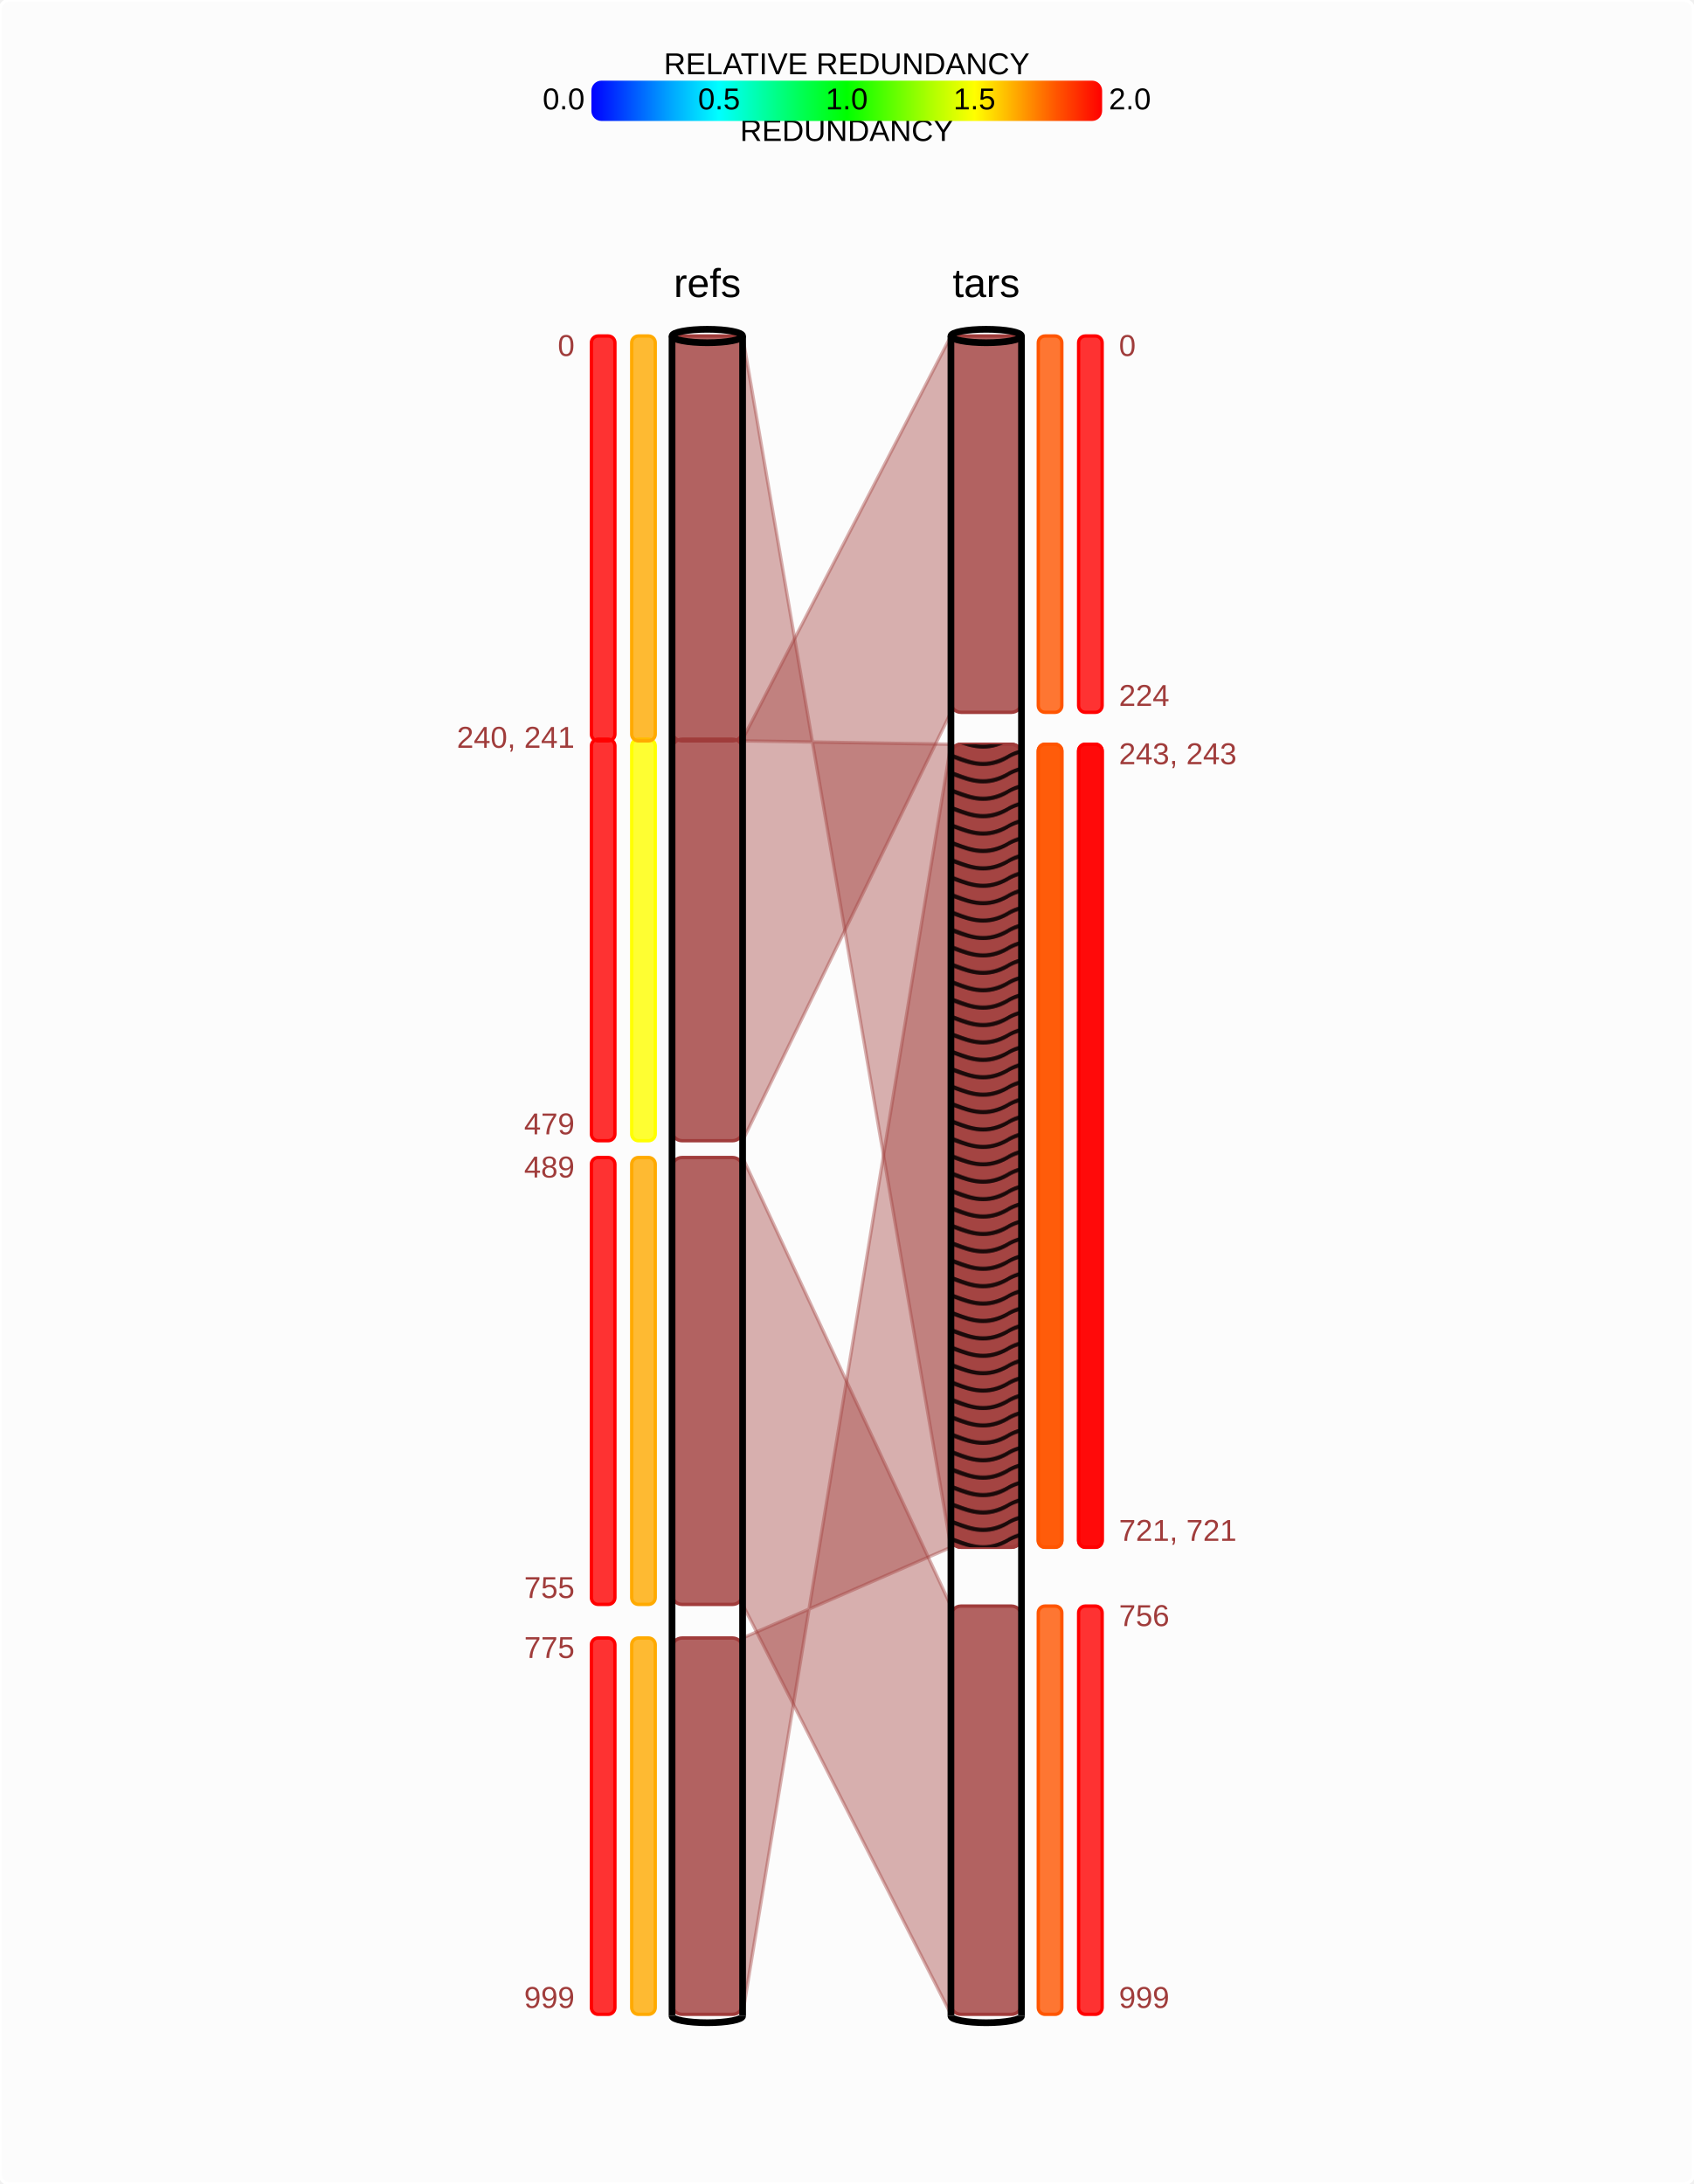
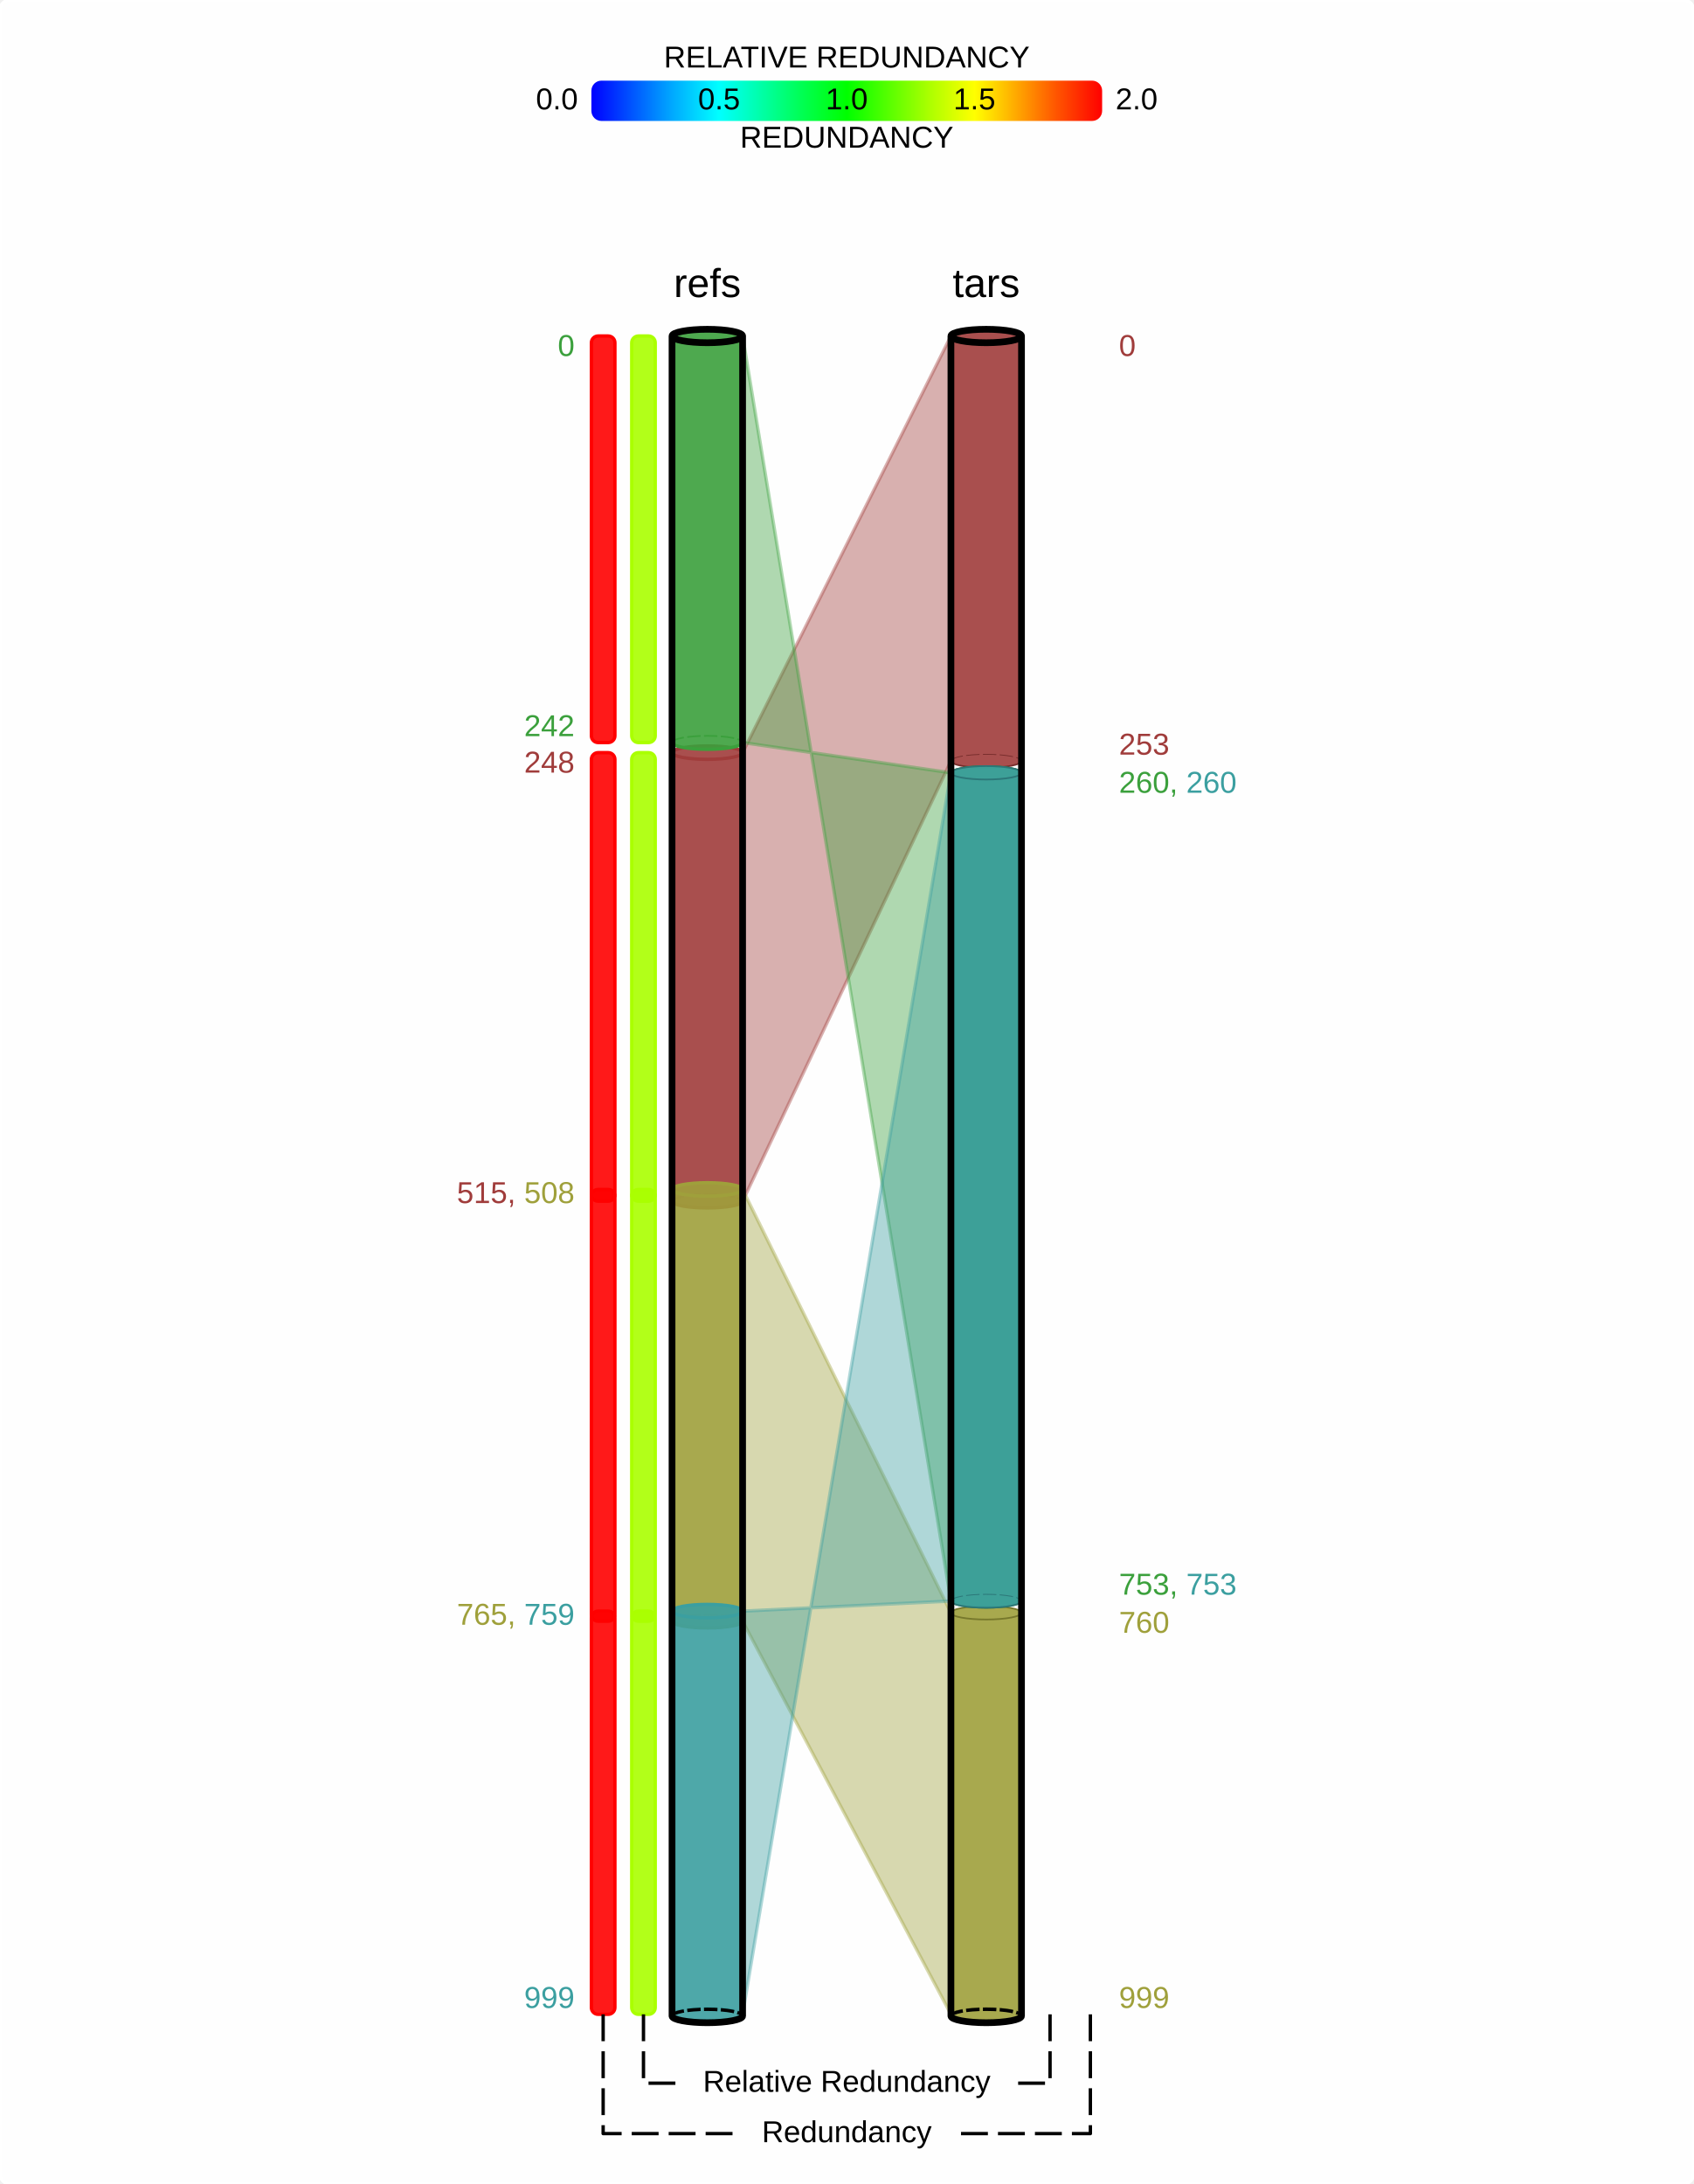
<svg xmlns="http://www.w3.org/2000/svg" width="504" height="650">
  <defs id="ffff">
    <pattern id="Wavy" height="5.181" width="30" patternUnits="userSpaceOnUse">
      <path d="M 7.597,0.061 C 5.079,-0.187 2.656,0.302 -0.01,1.788 L -0.01,3.061 C 2.773,1.431 5.173,1.052 7.472,1.280 C 9.770,1.508 11.969,2.361 14.253,3.218 C 18.820,4.931 23.804,6.676 30.066,3.061 L 30.062,1.788 C 23.622,5.497 19.246,3.770 14.691,2.061 C 12.413,1.207 10.115,0.311 7.597,0.061 z" fill="black" stroke="none" />
    </pattern>
  </defs>
  <defs id="ffff">
    <pattern id="WavyWhite" height="5.181" width="30" patternUnits="userSpaceOnUse">
      <path d="M 7.597,0.061 C 5.079,-0.187 2.656,0.302 -0.01,1.788 L -0.01,3.061 C 2.773,1.431 5.173,1.052 7.472,1.280 C 9.770,1.508 11.969,2.361 14.253,3.218 C 18.820,4.931 23.804,6.676 30.066,3.061 L 30.062,1.788 C 23.622,5.497 19.246,3.770 14.691,2.061 C 12.413,1.207 10.115,0.311 7.597,0.061 z" fill="white" stroke="none" />
    </pattern>
  </defs>
-   <rect fill="white" stroke="white" fill-opacity="0.8" width="504.00" height="650.00" x="0.00" y="0.00" ry="3" />
-   <text id="210.50000085.000000" x="210.50" y="85.00" dominant-baseline="middle" transform="" font-size="12px" font-weight="normal" font-family="Arial" fill="black" text-align="start" line-height="125%%" text-anchor="middle">refs</text>
-   <text id="293.50000085.000000" x="293.50" y="85.00" dominant-baseline="middle" transform="" font-size="12px" font-weight="normal" font-family="Arial" fill="black" text-align="start" line-height="125%%" text-anchor="middle">tars</text>
-   <text id="171.000000100.000000" x="171.00" y="100.00" dominant-baseline="text-before-edge" transform="" font-size="9px" font-weight="normal" font-family="Arial" fill="black" text-align="start" line-height="125%%" text-anchor="end">
-     <tspan id="2" style="fill:#A03C3B">0</tspan>
+   <rect fill="white" stroke="white" fill-opacity="0.9" width="504.00" height="650.00" x="0.00" y="0.00" ry="3" />
+   <text id="210.50000085.000000" x="210.50" y="85.00" dx="0" dy="0" dominant-baseline="middle" transform="" font-size="12px" font-weight="normal" font-family="Arial" fill="black" text-align="start" line-height="125%%" text-anchor="middle">refs</text>
+   <text id="293.50000085.000000" x="293.50" y="85.00" dx="0" dy="0" dominant-baseline="middle" transform="" font-size="12px" font-weight="normal" font-family="Arial" fill="black" text-align="start" line-height="125%%" text-anchor="middle">tars</text>
+   <text id="171.000000100.000000" x="171.00" y="100.00" dx="0" dy="0" dominant-baseline="text-before-edge" transform="" font-size="9px" font-weight="normal" font-family="Arial" fill="black" text-align="start" line-height="125%%" text-anchor="end">
+     <tspan id="2" style="fill:#3BA03C">0</tspan>
  </text>
-   <text id="171.000000220.000000" x="171.00" y="220.00" dominant-baseline="middle" transform="" font-size="9px" font-weight="normal" font-family="Arial" fill="black" text-align="start" line-height="125%%" text-anchor="end">
-     <tspan id="0" style="fill:#A03C3B">240, </tspan>
-     <tspan id="2" style="fill:#A03C3B">241</tspan>
+   <text id="171.000000221.000000" x="171.00" y="221.00" dx="0" dy="0" dominant-baseline="text-after-edge" transform="" font-size="9px" font-weight="normal" font-family="Arial" fill="black" text-align="start" line-height="125%%" text-anchor="end">
+     <tspan id="2" style="fill:#3BA03C">242</tspan>
  </text>
-   <text id="171.000000339.500000" x="171.00" y="339.50" dominant-baseline="text-after-edge" transform="" font-size="9px" font-weight="normal" font-family="Arial" fill="black" text-align="start" line-height="125%%" text-anchor="end">
-     <tspan id="0" style="fill:#A03C3B">479</tspan>
+   <text id="171.000000224.000000" x="171.00" y="224.00" dx="0" dy="0" dominant-baseline="text-before-edge" transform="" font-size="9px" font-weight="normal" font-family="Arial" fill="black" text-align="start" line-height="125%%" text-anchor="end">
+     <tspan id="0" style="fill:#A03C3B">248</tspan>
  </text>
-   <text id="171.000000344.500000" x="171.00" y="344.50" dominant-baseline="text-before-edge" transform="" font-size="9px" font-weight="normal" font-family="Arial" fill="black" text-align="start" line-height="125%%" text-anchor="end">
-     <tspan id="1" style="fill:#A03C3B">489</tspan>
+   <text id="171.000000355.500000" x="171.00" y="355.50" dx="0" dy="0" dominant-baseline="middle" transform="" font-size="9px" font-weight="normal" font-family="Arial" fill="black" text-align="start" line-height="125%%" text-anchor="end">
+     <tspan id="0" style="fill:#A03C3B">515, </tspan>
+     <tspan id="1" style="fill:#9FA03B">508</tspan>
  </text>
-   <text id="171.000000477.500000" x="171.00" y="477.50" dominant-baseline="text-after-edge" transform="" font-size="9px" font-weight="normal" font-family="Arial" fill="black" text-align="start" line-height="125%%" text-anchor="end">
-     <tspan id="1" style="fill:#A03C3B">755</tspan>
+   <text id="171.000000481.000000" x="171.00" y="481.00" dx="0" dy="0" dominant-baseline="middle" transform="" font-size="9px" font-weight="normal" font-family="Arial" fill="black" text-align="start" line-height="125%%" text-anchor="end">
+     <tspan id="1" style="fill:#9FA03B">765, </tspan>
+     <tspan id="3" style="fill:#3B9FA0">759</tspan>
  </text>
-   <text id="171.000000487.500000" x="171.00" y="487.50" dominant-baseline="text-before-edge" transform="" font-size="9px" font-weight="normal" font-family="Arial" fill="black" text-align="start" line-height="125%%" text-anchor="end">
-     <tspan id="3" style="fill:#A03C3B">775</tspan>
+   <text id="171.000000599.500000" x="171.00" y="599.50" dx="0" dy="0" dominant-baseline="text-after-edge" transform="" font-size="9px" font-weight="normal" font-family="Arial" fill="black" text-align="start" line-height="125%%" text-anchor="end">
+     <tspan id="3" style="fill:#3B9FA0">999</tspan>
  </text>
-   <text id="171.000000599.500000" x="171.00" y="599.50" dominant-baseline="text-after-edge" transform="" font-size="9px" font-weight="normal" font-family="Arial" fill="black" text-align="start" line-height="125%%" text-anchor="end">
-     <tspan id="3" style="fill:#A03C3B">999</tspan>
-   </text>
-   <text id="333.000000100.000000" x="333.00" y="100.00" dominant-baseline="text-before-edge" transform="" font-size="9px" font-weight="normal" font-family="Arial" fill="black" text-align="start" line-height="125%%" text-anchor="start">
+   <text id="333.000000100.000000" x="333.00" y="100.00" dx="0" dy="0" dominant-baseline="text-before-edge" transform="" font-size="9px" font-weight="normal" font-family="Arial" fill="black" text-align="start" line-height="125%%" text-anchor="start">
    <tspan id="0" style="fill:#A03C3B">0</tspan>
  </text>
-   <text id="333.000000212.000000" x="333.00" y="212.00" dominant-baseline="text-after-edge" transform="" font-size="9px" font-weight="normal" font-family="Arial" fill="black" text-align="start" line-height="125%%" text-anchor="start">
-     <tspan id="0" style="fill:#A03C3B">224</tspan>
+   <text id="333.000000226.500000" x="333.00" y="226.50" dx="0" dy="0" dominant-baseline="text-after-edge" transform="" font-size="9px" font-weight="normal" font-family="Arial" fill="black" text-align="start" line-height="125%%" text-anchor="start">
+     <tspan id="0" style="fill:#A03C3B">253</tspan>
  </text>
-   <text id="333.000000221.500000" x="333.00" y="221.50" dominant-baseline="text-before-edge" transform="" font-size="9px" font-weight="normal" font-family="Arial" fill="black" text-align="start" line-height="125%%" text-anchor="start">
-     <tspan id="2" style="fill:#A03C3B">243, </tspan>
-     <tspan id="3" style="fill:#A03C3B">243</tspan>
+   <text id="333.000000230.000000" x="333.00" y="230.00" dx="0" dy="0" dominant-baseline="text-before-edge" transform="" font-size="9px" font-weight="normal" font-family="Arial" fill="black" text-align="start" line-height="125%%" text-anchor="start">
+     <tspan id="2" style="fill:#3BA03C">260, </tspan>
+     <tspan id="3" style="fill:#3B9FA0">260</tspan>
  </text>
-   <text id="333.000000460.500000" x="333.00" y="460.50" dominant-baseline="text-after-edge" transform="" font-size="9px" font-weight="normal" font-family="Arial" fill="black" text-align="start" line-height="125%%" text-anchor="start">
-     <tspan id="2" style="fill:#A03C3B">721, </tspan>
-     <tspan id="3" style="fill:#A03C3B">721</tspan>
+   <text id="333.000000476.500000" x="333.00" y="476.50" dx="0" dy="0" dominant-baseline="text-after-edge" transform="" font-size="9px" font-weight="normal" font-family="Arial" fill="black" text-align="start" line-height="125%%" text-anchor="start">
+     <tspan id="2" style="fill:#3BA03C">753, </tspan>
+     <tspan id="3" style="fill:#3B9FA0">753</tspan>
  </text>
-   <text id="333.000000478.000000" x="333.00" y="478.00" dominant-baseline="text-before-edge" transform="" font-size="9px" font-weight="normal" font-family="Arial" fill="black" text-align="start" line-height="125%%" text-anchor="start">
-     <tspan id="1" style="fill:#A03C3B">756</tspan>
+   <text id="333.000000480.000000" x="333.00" y="480.00" dx="0" dy="0" dominant-baseline="text-before-edge" transform="" font-size="9px" font-weight="normal" font-family="Arial" fill="black" text-align="start" line-height="125%%" text-anchor="start">
+     <tspan id="1" style="fill:#9FA03B">760</tspan>
  </text>
-   <text id="333.000000599.500000" x="333.00" y="599.50" dominant-baseline="text-after-edge" transform="" font-size="9px" font-weight="normal" font-family="Arial" fill="black" text-align="start" line-height="125%%" text-anchor="start">
-     <tspan id="1" style="fill:#A03C3B">999</tspan>
+   <text id="333.000000599.500000" x="333.00" y="599.50" dx="0" dy="0" dominant-baseline="text-after-edge" transform="" font-size="9px" font-weight="normal" font-family="Arial" fill="black" text-align="start" line-height="125%%" text-anchor="start">
+     <tspan id="1" style="fill:#9FA03B">999</tspan>
  </text>
-   <rect fill="#A03C3B" stroke="#A03C3B" fill-opacity="0.8" width="21.00" height="119.50" x="200.00" y="220.00" ry="3" />
-   <rect id="rect3777" fill="#ffff00" stroke="#ffff00" fill-opacity="0.8" width="7.00" height="119.50" x="188.00" y="220.00" ry="2" />
-   <rect fill="#ff0000" stroke="#ff0000" fill-opacity="0.8" width="7.00" height="119.50" x="176.00" y="220.00" ry="2" />
-   <rect fill="#A03C3B" stroke="#A03C3B" fill-opacity="0.8" width="21.00" height="112.00" x="283.00" y="100.00" ry="3" />
-   <rect id="rect3777" fill="#ff5500" stroke="#ff5500" fill-opacity="0.8" width="7.00" height="112.00" x="309.00" y="100.00" ry="2" />
-   <rect fill="#ff0000" stroke="#ff0000" fill-opacity="0.8" width="7.00" height="112.00" x="321.00" y="100.00" ry="2" />
-   <polygon points="221.00,220.00 221.00,339.50 283.00,212.00 283.00,100.00" fill="#A03C3B" stroke="#A03C3B" stroke-width="1" stroke-opacity="0.4" fill-opacity="0.4" />
-   <rect fill="#A03C3B" stroke="#A03C3B" fill-opacity="0.8" width="21.00" height="133.00" x="200.00" y="344.50" ry="3" />
-   <rect id="rect3777" fill="#ffaa00" stroke="#ffaa00" fill-opacity="0.8" width="7.00" height="133.00" x="188.00" y="344.50" ry="2" />
-   <rect fill="#ff0000" stroke="#ff0000" fill-opacity="0.8" width="7.00" height="133.00" x="176.00" y="344.50" ry="2" />
-   <rect fill="#A03C3B" stroke="#A03C3B" fill-opacity="0.8" width="21.00" height="121.50" x="283.00" y="478.00" ry="3" />
-   <rect id="rect3777" fill="#ff5500" stroke="#ff5500" fill-opacity="0.8" width="7.00" height="121.50" x="309.00" y="478.00" ry="2" />
-   <rect fill="#ff0000" stroke="#ff0000" fill-opacity="0.8" width="7.00" height="121.50" x="321.00" y="478.00" ry="2" />
-   <polygon points="221.00,344.50 221.00,477.50 283.00,599.50 283.00,478.00" fill="#A03C3B" stroke="#A03C3B" stroke-width="1" stroke-opacity="0.4" fill-opacity="0.4" />
-   <rect fill="#A03C3B" stroke="#A03C3B" fill-opacity="0.8" width="21.00" height="120.50" x="200.00" y="100.00" ry="3" />
-   <rect id="rect3777" fill="#ffaa00" stroke="#ffaa00" fill-opacity="0.8" width="7.00" height="120.50" x="188.00" y="100.00" ry="2" />
-   <rect fill="#ff0000" stroke="#ff0000" fill-opacity="0.8" width="7.00" height="120.50" x="176.00" y="100.00" ry="2" />
-   <rect fill="#A03C3B" stroke="#A03C3B" fill-opacity="0.8" width="21.00" height="239.00" x="283.00" y="221.50" ry="3" />
-   <rect fill-opacity="0.8" stroke-width="2" fill="url(#Wavy)" width="21.00" height="239.00" x="283.00" y="221.50" ry="3" />
-   <rect id="rect3777" fill="#ff5500" stroke="#ff5500" fill-opacity="0.8" width="7.00" height="239.00" x="309.00" y="221.50" ry="2" />
-   <rect fill="#ff0000" stroke="#ff0000" fill-opacity="0.8" width="7.00" height="239.00" x="321.00" y="221.50" ry="2" />
-   <polygon points="221.00,100.00 221.00,220.50 283.00,221.50 283.00,460.50" fill="#A03C3B" stroke="#A03C3B" stroke-width="1" stroke-opacity="0.4" fill-opacity="0.4" />
-   <rect fill="#A03C3B" stroke="#A03C3B" fill-opacity="0.8" width="21.00" height="112.00" x="200.00" y="487.50" ry="3" />
-   <rect id="rect3777" fill="#ffaa00" stroke="#ffaa00" fill-opacity="0.8" width="7.00" height="112.00" x="188.00" y="487.50" ry="2" />
-   <rect fill="#ff0000" stroke="#ff0000" fill-opacity="0.8" width="7.00" height="112.00" x="176.00" y="487.50" ry="2" />
-   <rect fill="#A03C3B" stroke="#A03C3B" fill-opacity="0.8" width="21.00" height="239.00" x="283.00" y="221.50" ry="3" />
-   <rect fill-opacity="0.8" stroke-width="2" fill="url(#Wavy)" width="21.00" height="239.00" x="283.00" y="221.50" ry="3" />
-   <rect id="rect3777" fill="#ff5500" stroke="#ff5500" fill-opacity="0.8" width="7.00" height="239.00" x="309.00" y="221.50" ry="2" />
-   <rect fill="#ff0000" stroke="#ff0000" fill-opacity="0.8" width="7.00" height="239.00" x="321.00" y="221.50" ry="2" />
-   <polygon points="221.00,487.50 221.00,599.50 283.00,221.50 283.00,460.50" fill="#A03C3B" stroke="#A03C3B" stroke-width="1" stroke-opacity="0.4" fill-opacity="0.4" />
-   <line id="200.000000100.000000200.000000600.000000" x1="200.00" y1="100.00" x2="200.00" y2="600.00" stroke="black" stroke-width="2.00" />
-   <line id="221.000000100.000000221.000000600.000000" x1="221.00" y1="100.00" x2="221.00" y2="600.00" stroke="black" stroke-width="2.00" />
-   <ellipse cx="210.5" cy="100" rx="10.5" ry="2" fill="transparent" stroke="black" stroke-width="2" />
-   <path d="M 200,600 M200 600 a 10.5 2, 0, 0 0, 21 0" fill="transparent" stroke="black" stroke-linejoin="round" stroke-dasharray="" stroke-width="2.00" />
-   <line id="283.000000100.000000283.000000600.000000" x1="283.00" y1="100.00" x2="283.00" y2="600.00" stroke="black" stroke-width="2.00" />
-   <line id="304.000000100.000000304.000000600.000000" x1="304.00" y1="100.00" x2="304.00" y2="600.00" stroke="black" stroke-width="2.00" />
-   <ellipse cx="293.5" cy="100" rx="10.5" ry="2" fill="transparent" stroke="black" stroke-width="2" />
-   <path d="M 283,600 M283 600 a 10.5 2, 0, 0 0, 21 0" fill="transparent" stroke="black" stroke-linejoin="round" stroke-dasharray="" stroke-width="2.00" />
-   <text id="252.00000024.000000" x="252.00" y="24.00" dominant-baseline="text-after-edge" transform="" font-size="9px" font-weight="normal" font-family="Arial" fill="black" text-align="start" line-height="125%%" text-anchor="middle">RELATIVE REDUNDANCY</text>
-   <text id="252.00000036.000000" x="252.00" y="36.00" dominant-baseline="text-before-edge" transform="" font-size="9px" font-weight="normal" font-family="Arial" fill="black" text-align="start" line-height="125%%" text-anchor="middle">REDUNDANCY</text>
+   <path d="M 200,224  v 133.5 a 10.5,2 0 0,0 21,0  v -133.5 a 10.5,2 0 0,0 -21,0  a 10.5,2 0 0,0 21,0 " fill="#A03C3B" fill-opacity="0.9" stroke="#A03C3B" stroke-linejoin="round" stroke-dasharray="" stroke-width="1.00" />
+   <path d="M 200,357.5  a 10.5,2 0 0,1 21,0 " fill="transparent" fill-opacity="0.9" stroke="#A03C3B" stroke-linejoin="round" stroke-dasharray="4 1" stroke-width="0.50" />
+   <rect id="rect3777" fill="#aaff00" stroke="#aaff00" fill-opacity="0.9" width="7.00" height="133.50" x="188.00" y="224.00" ry="2" />
+   <rect fill="#ff0000" stroke="#ff0000" fill-opacity="0.9" width="7.00" height="133.50" x="176.00" y="224.00" ry="2" />
+   <path d="M 283,100  v 126.5 a 10.5,2 0 0,0 21,0  v -126.5 a 10.5,2 0 0,0 -21,0  a 10.5,2 0 0,0 21,0 " fill="#A03C3B" fill-opacity="0.9" stroke="#782D2C" stroke-linejoin="round" stroke-dasharray="" stroke-width="0.50" />
+   <path d="M 283,226.5  a 10.5,2 0 0,1 21,0 " fill="transparent" fill-opacity="0.9" stroke="#782D2C" stroke-linejoin="round" stroke-dasharray="4 1" stroke-width="0.25" />
+   <polygon points="221.00,224.00 221.00,357.50 283.00,226.50 283.00,100.00" fill="#A03C3B" stroke="#A03C3B" stroke-width="1" stroke-opacity="0.4" fill-opacity="0.4" />
+   <path d="M 200,354  v 128.5 a 10.5,2 0 0,0 21,0  v -128.5 a 10.5,2 0 0,0 -21,0  a 10.5,2 0 0,0 21,0 " fill="#9FA03B" fill-opacity="0.9" stroke="#9FA03B" stroke-linejoin="round" stroke-dasharray="" stroke-width="1.00" />
+   <path d="M 200,482.5  a 10.5,2 0 0,1 21,0 " fill="transparent" fill-opacity="0.9" stroke="#9FA03B" stroke-linejoin="round" stroke-dasharray="4 1" stroke-width="0.50" />
+   <rect id="rect3777" fill="#aaff00" stroke="#aaff00" fill-opacity="0.9" width="7.00" height="128.50" x="188.00" y="354.00" ry="2" />
+   <rect fill="#ff0000" stroke="#ff0000" fill-opacity="0.9" width="7.00" height="128.50" x="176.00" y="354.00" ry="2" />
+   <path d="M 283,480  v 119.5 a 10.5,2 0 0,0 21,0  v -119.5 a 10.5,2 0 0,0 -21,0  a 10.5,2 0 0,0 21,0 " fill="#9FA03B" fill-opacity="0.9" stroke="#77782C" stroke-linejoin="round" stroke-dasharray="" stroke-width="0.50" />
+   <path d="M 283,599.5  a 10.5,2 0 0,1 21,0 " fill="transparent" fill-opacity="0.9" stroke="#77782C" stroke-linejoin="round" stroke-dasharray="4 1" stroke-width="0.25" />
+   <polygon points="221.00,354.00 221.00,482.50 283.00,599.50 283.00,480.00" fill="#9FA03B" stroke="#9FA03B" stroke-width="1" stroke-opacity="0.4" fill-opacity="0.4" />
+   <path d="M 200,100  v 121 a 10.5,2 0 0,0 21,0  v -121 a 10.5,2 0 0,0 -21,0  a 10.5,2 0 0,0 21,0 " fill="#3BA03C" fill-opacity="0.9" stroke="#3BA03C" stroke-linejoin="round" stroke-dasharray="" stroke-width="1.00" />
+   <path d="M 200,221  a 10.5,2 0 0,1 21,0 " fill="transparent" fill-opacity="0.9" stroke="#3BA03C" stroke-linejoin="round" stroke-dasharray="4 1" stroke-width="0.50" />
+   <rect id="rect3777" fill="#aaff00" stroke="#aaff00" fill-opacity="0.9" width="7.00" height="121.00" x="188.00" y="100.00" ry="2" />
+   <rect fill="#ff0000" stroke="#ff0000" fill-opacity="0.9" width="7.00" height="121.00" x="176.00" y="100.00" ry="2" />
+   <path d="M 283,230  v 246.5 a 10.5,2 0 0,0 21,0  v -246.5 a 10.5,2 0 0,0 -21,0  a 10.5,2 0 0,0 21,0 " fill="#3BA03C" fill-opacity="0.9" stroke="#2C782D" stroke-linejoin="round" stroke-dasharray="" stroke-width="0.50" />
+   <path d="M 283,476.5  a 10.5,2 0 0,1 21,0 " fill="transparent" fill-opacity="0.9" stroke="#2C782D" stroke-linejoin="round" stroke-dasharray="4 1" stroke-width="0.25" />
+   <polygon points="221.00,100.00 221.00,221.00 283.00,230.00 283.00,476.50" fill="#3BA03C" stroke="#3BA03C" stroke-width="1" stroke-opacity="0.4" fill-opacity="0.4" />
+   <path d="M 200,479.5  v 120 a 10.5,2 0 0,0 21,0  v -120 a 10.5,2 0 0,0 -21,0  a 10.5,2 0 0,0 21,0 " fill="#3B9FA0" fill-opacity="0.9" stroke="#3B9FA0" stroke-linejoin="round" stroke-dasharray="" stroke-width="1.00" />
+   <path d="M 200,599.5  a 10.5,2 0 0,1 21,0 " fill="transparent" fill-opacity="0.9" stroke="#3B9FA0" stroke-linejoin="round" stroke-dasharray="4 1" stroke-width="0.50" />
+   <rect id="rect3777" fill="#aaff00" stroke="#aaff00" fill-opacity="0.9" width="7.00" height="120.00" x="188.00" y="479.50" ry="2" />
+   <rect fill="#ff0000" stroke="#ff0000" fill-opacity="0.9" width="7.00" height="120.00" x="176.00" y="479.50" ry="2" />
+   <path d="M 283,230  v 246.5 a 10.5,2 0 0,0 21,0  v -246.5 a 10.5,2 0 0,0 -21,0  a 10.5,2 0 0,0 21,0 " fill="#3B9FA0" fill-opacity="0.9" stroke="#2C7778" stroke-linejoin="round" stroke-dasharray="" stroke-width="0.50" />
+   <path d="M 283,476.5  a 10.5,2 0 0,1 21,0 " fill="transparent" fill-opacity="0.9" stroke="#2C7778" stroke-linejoin="round" stroke-dasharray="4 1" stroke-width="0.25" />
+   <polygon points="221.00,479.50 221.00,599.50 283.00,230.00 283.00,476.50" fill="#3B9FA0" stroke="#3B9FA0" stroke-width="1" stroke-opacity="0.4" fill-opacity="0.4" />
+   <path d="M 200,100  v 500 a 10.5,2 0 0,0 21,0  v -500 a 10.5,2 0 0,0 -21,0  a 10.5,2 0 0,0 21,0 " fill="transparent" fill-opacity="0.8" stroke="black" stroke-linejoin="round" stroke-dasharray="" stroke-width="2.00" />
+   <path d="M 200,600  a 10.5,2 0 0,1 21,0 " fill="transparent" fill-opacity="0.8" stroke="black" stroke-linejoin="round" stroke-dasharray="4 1" stroke-width="1.00" />
+   <path d="M 283,100  v 500 a 10.5,2 0 0,0 21,0  v -500 a 10.5,2 0 0,0 -21,0  a 10.5,2 0 0,0 21,0 " fill="transparent" fill-opacity="0.8" stroke="black" stroke-linejoin="round" stroke-dasharray="" stroke-width="2.00" />
+   <path d="M 283,600  a 10.5,2 0 0,1 21,0 " fill="transparent" fill-opacity="0.8" stroke="black" stroke-linejoin="round" stroke-dasharray="4 1" stroke-width="1.00" />
+   <text id="252.00000024.000000" x="252.00" y="24.00" dx="0" dy="-2" dominant-baseline="text-after-edge" transform="" font-size="9px" font-weight="normal" font-family="Arial" fill="black" text-align="start" line-height="125%%" text-anchor="middle">RELATIVE REDUNDANCY</text>
+   <text id="252.00000036.000000" x="252.00" y="36.00" dx="0" dy="2" dominant-baseline="text-before-edge" transform="" font-size="9px" font-weight="normal" font-family="Arial" fill="black" text-align="start" line-height="125%%" text-anchor="middle">REDUNDANCY</text>
  <defs>
    <linearGradient id="grad176.00000024.000000" x1="0%" y1="0%" x2="100%" y2="0%">
      <stop offset="0%" stop-color="#0000ff" stop-opacity="1" />
      <stop offset="8%" stop-color="#0055ff" stop-opacity="1" />
      <stop offset="16%" stop-color="#00aaff" stop-opacity="1" />
      <stop offset="25%" stop-color="#00ffff" stop-opacity="1" />
      <stop offset="33%" stop-color="#00ffaa" stop-opacity="1" />
      <stop offset="41%" stop-color="#00ff55" stop-opacity="1" />
      <stop offset="50%" stop-color="#00ff00" stop-opacity="1" />
      <stop offset="58%" stop-color="#55ff00" stop-opacity="1" />
      <stop offset="66%" stop-color="#aaff00" stop-opacity="1" />
      <stop offset="75%" stop-color="#ffff00" stop-opacity="1" />
      <stop offset="83%" stop-color="#ffaa00" stop-opacity="1" />
      <stop offset="91%" stop-color="#ff5500" stop-opacity="1" />
      <stop offset="100%" stop-color="#ff0000" stop-opacity="1" />
    </linearGradient>
  </defs>
  <rect fill="url(#grad176.00000024.000000)" width="152.00" height="12.00" x="176.00" y="24.00" ry="3" />
-   <text id="174.00000030.000000" x="174.00" y="30.00" dominant-baseline="middle" transform="" font-size="9px" font-weight="normal" font-family="Arial" fill="black" text-align="start" line-height="125%%" text-anchor="end">0.0</text>
-   <text id="214.00000030.000000" x="214.00" y="30.00" dominant-baseline="middle" transform="" font-size="9px" font-weight="normal" font-family="Arial" fill="black" text-align="start" line-height="125%%" text-anchor="middle">0.5</text>
-   <text id="252.00000030.000000" x="252.00" y="30.00" dominant-baseline="middle" transform="" font-size="9px" font-weight="normal" font-family="Arial" fill="black" text-align="start" line-height="125%%" text-anchor="middle">1.0</text>
-   <text id="290.00000030.000000" x="290.00" y="30.00" dominant-baseline="middle" transform="" font-size="9px" font-weight="normal" font-family="Arial" fill="black" text-align="start" line-height="125%%" text-anchor="middle">1.5</text>
-   <text id="330.00000030.000000" x="330.00" y="30.00" dominant-baseline="middle" transform="" font-size="9px" font-weight="normal" font-family="Arial" fill="black" text-align="start" line-height="125%%" text-anchor="start">2.0</text>
+   <text id="174.00000030.000000" x="174.00" y="30.00" dx="-2" dy="0" dominant-baseline="middle" transform="" font-size="9px" font-weight="normal" font-family="Arial" fill="black" text-align="start" line-height="125%%" text-anchor="end">0.0</text>
+   <text id="214.00000030.000000" x="214.00" y="30.00" dx="0" dy="0" dominant-baseline="middle" transform="" font-size="9px" font-weight="normal" font-family="Arial" fill="black" text-align="start" line-height="125%%" text-anchor="middle">0.5</text>
+   <text id="252.00000030.000000" x="252.00" y="30.00" dx="0" dy="0" dominant-baseline="middle" transform="" font-size="9px" font-weight="normal" font-family="Arial" fill="black" text-align="start" line-height="125%%" text-anchor="middle">1.0</text>
+   <text id="290.00000030.000000" x="290.00" y="30.00" dx="0" dy="0" dominant-baseline="middle" transform="" font-size="9px" font-weight="normal" font-family="Arial" fill="black" text-align="start" line-height="125%%" text-anchor="middle">1.5</text>
+   <text id="330.00000030.000000" x="330.00" y="30.00" dx="2" dy="0" dominant-baseline="middle" transform="" font-size="9px" font-weight="normal" font-family="Arial" fill="black" text-align="start" line-height="125%%" text-anchor="start">2.0</text>
+   <path d="M 191.5,599.5 v 20.5 h 12.4" fill="transparent" fill-opacity="0.8" stroke="black" stroke-linejoin="round" stroke-dasharray="8 3" stroke-width="1.00" />
+   <path d="M 312.5,599.5 v 20.5 h -12.4" fill="transparent" fill-opacity="0.8" stroke="black" stroke-linejoin="round" stroke-dasharray="8 3" stroke-width="1.00" />
+   <text id="252.000000620.000000" x="252.00" y="620.00" dx="0" dy="0" dominant-baseline="middle" transform="" font-size="9px" font-weight="normal" font-family="Arial" fill="black" text-align="start" line-height="125%%" text-anchor="middle">Relative Redundancy</text>
+   <path d="M 179.5,599.5 v 35.5 h 39.4" fill="transparent" fill-opacity="0.8" stroke="black" stroke-linejoin="round" stroke-dasharray="8 3" stroke-width="1.00" />
+   <path d="M 324.5,599.5 v 35.5 h -39.4" fill="transparent" fill-opacity="0.8" stroke="black" stroke-linejoin="round" stroke-dasharray="8 3" stroke-width="1.00" />
+   <text id="252.000000635.000000" x="252.00" y="635.00" dx="0" dy="0" dominant-baseline="middle" transform="" font-size="9px" font-weight="normal" font-family="Arial" fill="black" text-align="start" line-height="125%%" text-anchor="middle">Redundancy</text>
</svg>
